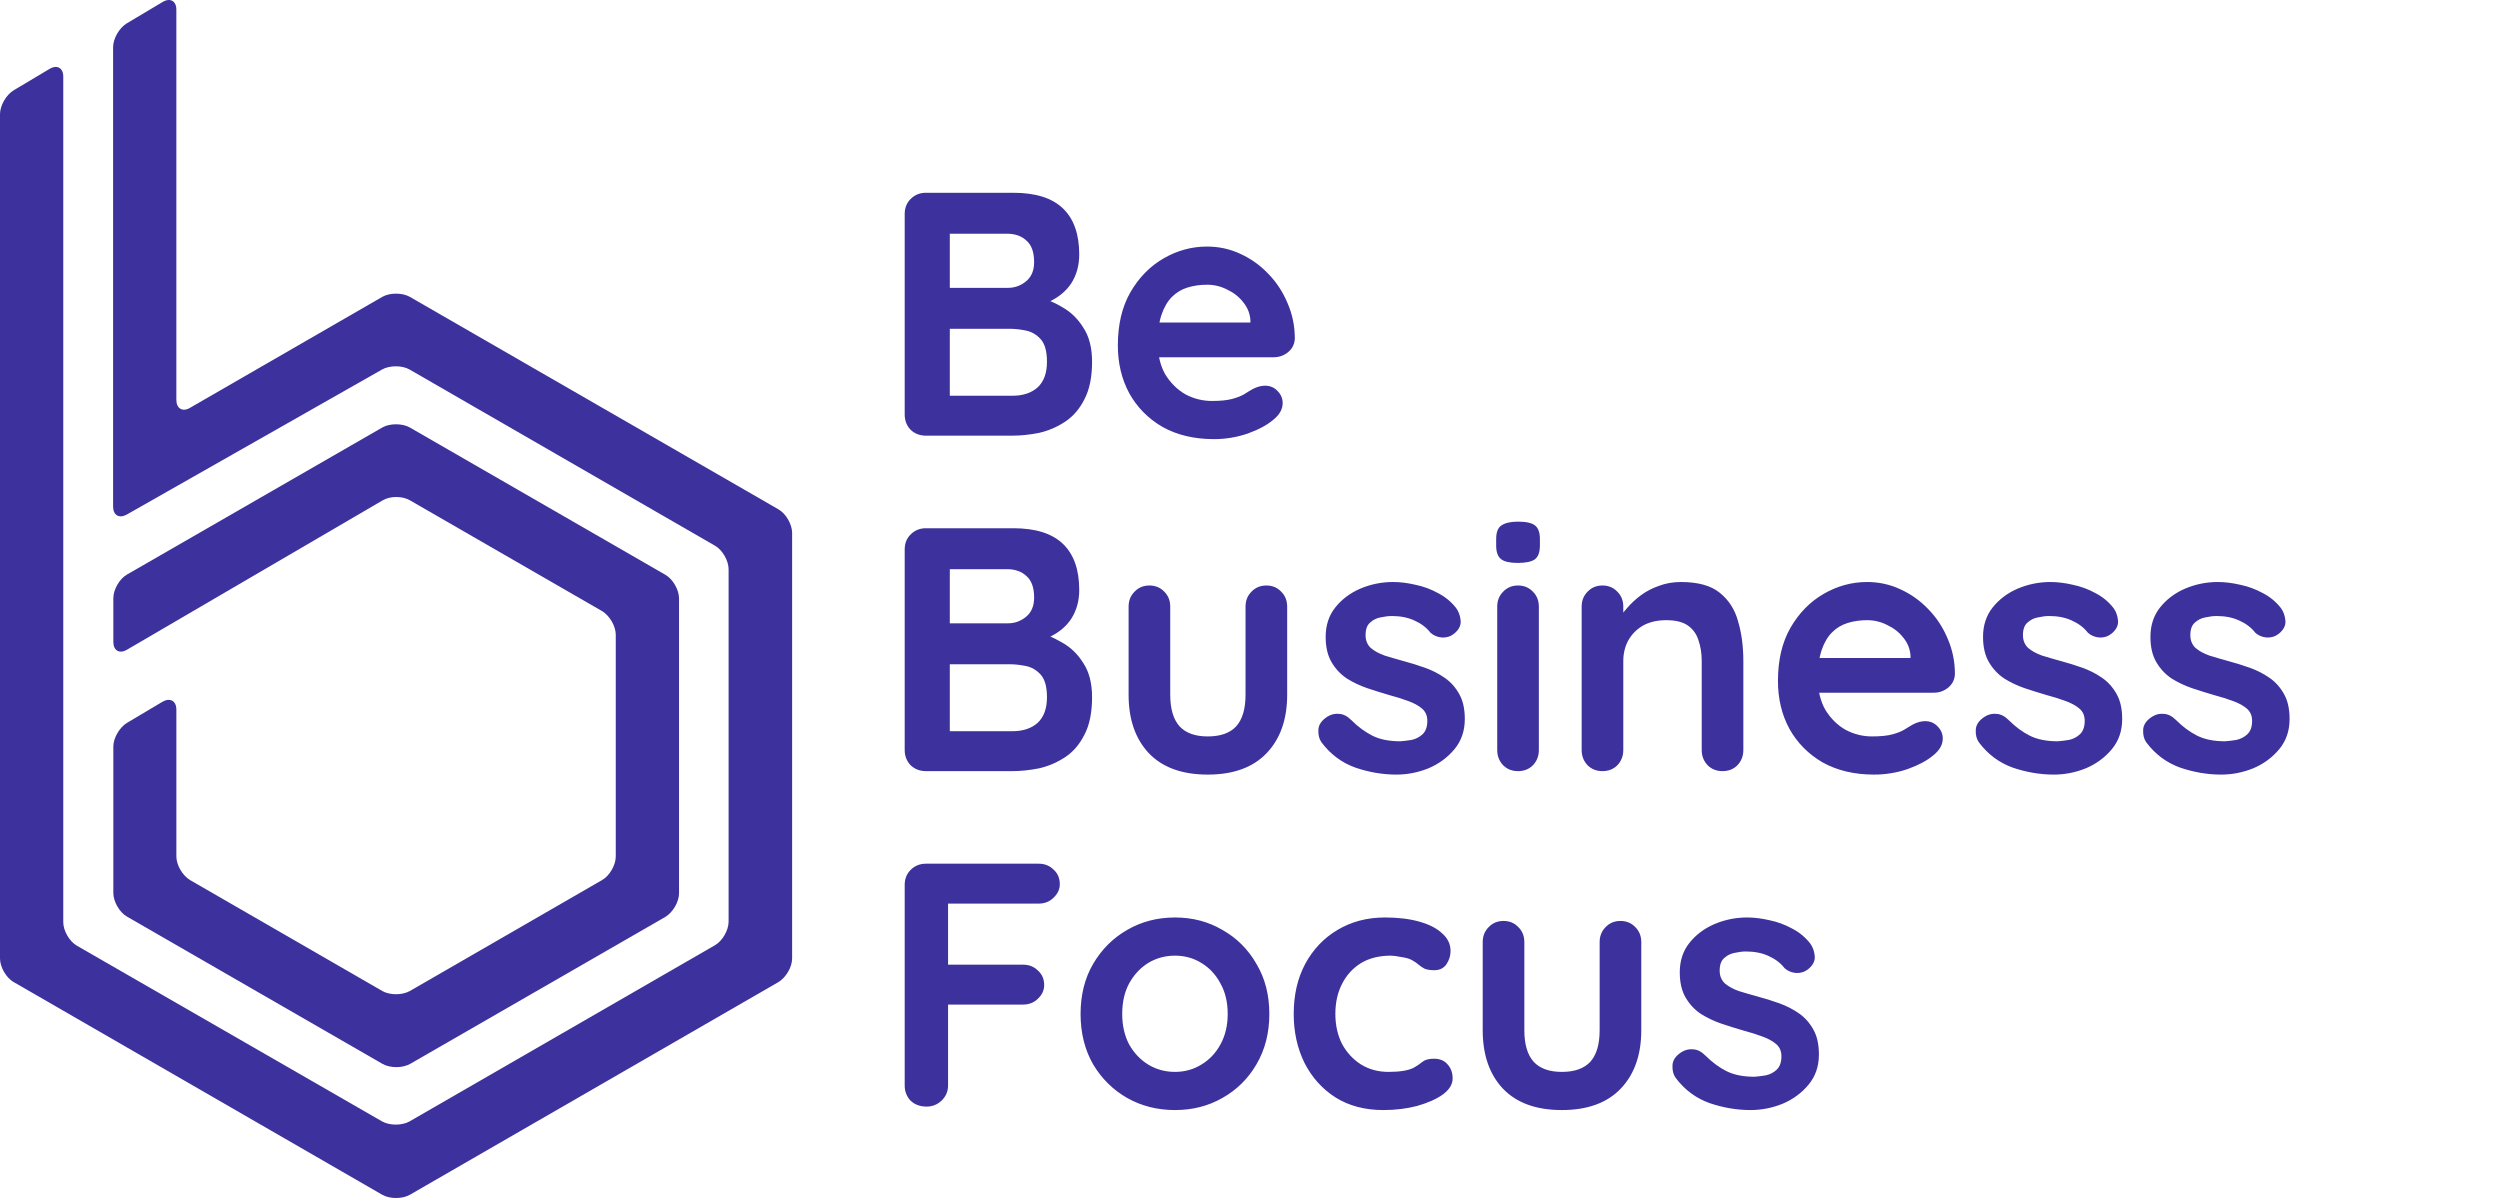
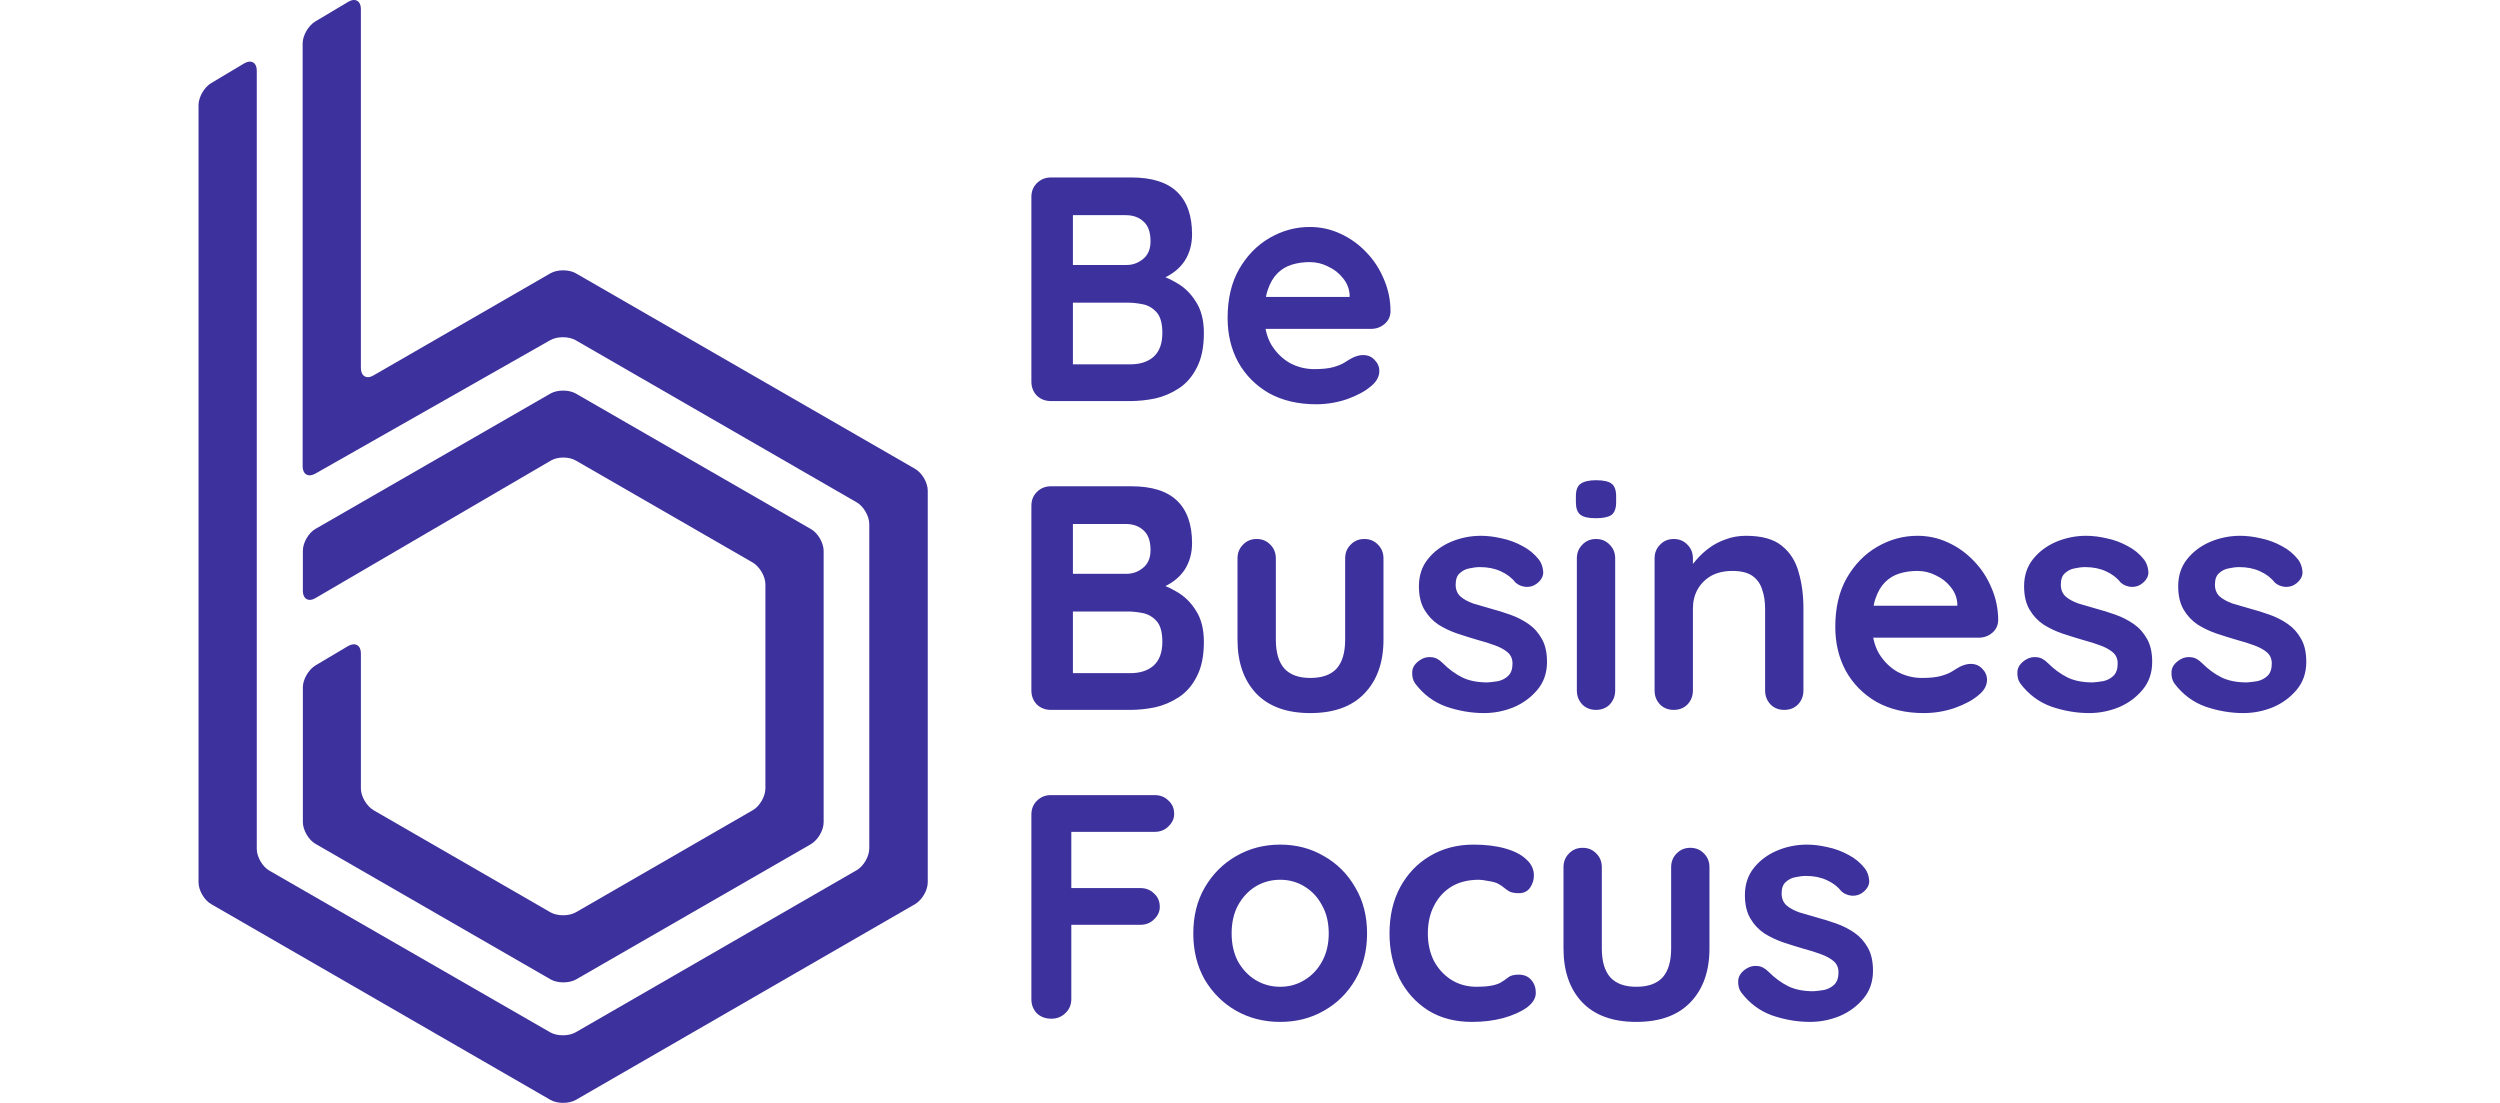
- <svg xmlns="http://www.w3.org/2000/svg" width="313" height="150" viewBox="0 0 313 150" fill="none">
-   <path d="M83.3 114.796C84.236 114.235 85.015 112.927 85.015 111.836V74.92C85.015 73.83 84.236 72.49 83.3 71.961L51.303 53.518C50.367 52.988 48.808 52.988 47.872 53.518L15.906 71.929C14.97 72.459 14.19 73.799 14.19 74.889V80.372C14.19 81.462 14.97 81.898 15.906 81.338L47.903 62.646C48.839 62.085 50.398 62.085 51.334 62.646L75.379 76.509C76.314 77.07 77.094 78.378 77.094 79.469V107.226C77.094 108.316 76.314 109.656 75.379 110.185L51.303 124.079C50.367 124.609 48.808 124.609 47.872 124.079L23.796 110.185C22.86 109.625 22.081 108.316 22.081 107.226V88.846C22.081 87.755 21.301 87.319 20.365 87.849L15.906 90.497C14.97 91.057 14.19 92.397 14.19 93.456V111.805C14.19 112.896 14.97 114.235 15.906 114.765L47.903 133.207C48.839 133.737 50.398 133.737 51.334 133.207L83.3 114.796Z" fill="#3D319D" />
-   <path d="M51.302 37.162C50.367 36.632 48.807 36.632 47.872 37.162L23.795 51.056C22.86 51.617 22.08 51.15 22.08 50.059V1.211C22.08 0.12 21.3 -0.316 20.365 0.245L15.874 2.924C14.938 3.485 14.159 4.824 14.159 5.915V63.424C14.159 64.514 14.938 64.95 15.874 64.421L47.84 46.259C48.776 45.729 50.335 45.729 51.271 46.259L89.506 68.315C90.441 68.844 91.221 70.184 91.221 71.274V115.387C91.221 116.477 90.441 117.817 89.506 118.347L51.271 140.403C50.335 140.932 48.776 140.932 47.84 140.403L9.637 118.409C8.701 117.879 7.921 116.54 7.921 115.449V9.591C7.921 8.5 7.142 8.064 6.206 8.625L1.715 11.304C0.78 11.865 0 13.204 0 14.295L0 119.998C0 121.088 0.78 122.428 1.715 122.957L47.872 149.593C48.807 150.123 50.367 150.123 51.302 149.593L97.458 122.957C98.394 122.396 99.174 121.088 99.174 119.998V66.726C99.174 65.636 98.394 64.296 97.458 63.767L51.302 37.162Z" fill="#3D319D" />
-   <path d="M126.866 24.135C129.646 24.135 131.717 24.786 133.078 26.09C134.439 27.393 135.12 29.319 135.12 31.868C135.12 33.229 134.787 34.431 134.121 35.473C133.455 36.487 132.47 37.284 131.167 37.863C129.863 38.413 128.256 38.688 126.344 38.688L126.518 36.733C127.416 36.733 128.444 36.864 129.603 37.124C130.761 37.356 131.876 37.79 132.948 38.428C134.048 39.036 134.946 39.905 135.641 41.034C136.365 42.135 136.727 43.554 136.727 45.292C136.727 47.203 136.409 48.767 135.772 49.983C135.163 51.2 134.352 52.141 133.339 52.807C132.325 53.473 131.239 53.937 130.081 54.197C128.922 54.429 127.807 54.545 126.735 54.545H115.918C115.165 54.545 114.528 54.299 114.007 53.806C113.514 53.285 113.268 52.648 113.268 51.895V26.785C113.268 26.032 113.514 25.409 114.007 24.917C114.528 24.395 115.165 24.135 115.918 24.135H126.866ZM126.084 29.261H118.351L118.916 28.566V36.429L118.394 36.038H126.214C127.054 36.038 127.807 35.763 128.473 35.213C129.139 34.663 129.472 33.866 129.472 32.823C129.472 31.578 129.154 30.68 128.517 30.13C127.908 29.551 127.097 29.261 126.084 29.261ZM126.431 41.164H118.525L118.916 40.817V49.983L118.481 49.549H126.735C128.068 49.549 129.125 49.201 129.907 48.506C130.689 47.782 131.08 46.711 131.08 45.292C131.08 43.988 130.819 43.047 130.298 42.468C129.776 41.889 129.154 41.526 128.43 41.382C127.706 41.237 127.04 41.164 126.431 41.164ZM151.989 54.979C149.527 54.979 147.384 54.472 145.559 53.459C143.763 52.416 142.373 51.012 141.389 49.245C140.433 47.478 139.955 45.48 139.955 43.25C139.955 40.643 140.476 38.428 141.519 36.603C142.591 34.749 143.981 33.33 145.689 32.346C147.398 31.361 149.208 30.869 151.12 30.869C152.597 30.869 153.987 31.173 155.29 31.781C156.623 32.389 157.796 33.229 158.809 34.3C159.823 35.343 160.619 36.559 161.199 37.95C161.807 39.34 162.111 40.817 162.111 42.381C162.082 43.076 161.807 43.641 161.286 44.075C160.764 44.51 160.156 44.727 159.461 44.727H142.866L141.562 40.383H157.506L156.55 41.251V40.078C156.492 39.239 156.188 38.486 155.638 37.819C155.117 37.153 154.45 36.632 153.64 36.255C152.858 35.85 152.018 35.647 151.12 35.647C150.251 35.647 149.44 35.763 148.687 35.995C147.934 36.226 147.282 36.617 146.732 37.168C146.182 37.718 145.747 38.456 145.429 39.383C145.11 40.31 144.951 41.483 144.951 42.902C144.951 44.466 145.27 45.798 145.907 46.899C146.573 47.971 147.413 48.796 148.426 49.375C149.469 49.925 150.57 50.201 151.728 50.201C152.8 50.201 153.654 50.114 154.291 49.94C154.928 49.766 155.435 49.563 155.812 49.332C156.217 49.071 156.579 48.854 156.898 48.68C157.419 48.419 157.911 48.289 158.375 48.289C159.012 48.289 159.533 48.506 159.939 48.941C160.373 49.375 160.59 49.882 160.59 50.461C160.59 51.243 160.185 51.953 159.374 52.59C158.621 53.227 157.564 53.792 156.203 54.284C154.841 54.748 153.437 54.979 151.989 54.979ZM126.866 66.135C129.646 66.135 131.717 66.786 133.078 68.09C134.439 69.393 135.12 71.319 135.12 73.868C135.12 75.229 134.787 76.431 134.121 77.473C133.455 78.487 132.47 79.284 131.167 79.863C129.863 80.413 128.256 80.688 126.344 80.688L126.518 78.733C127.416 78.733 128.444 78.864 129.603 79.124C130.761 79.356 131.876 79.79 132.948 80.428C134.048 81.036 134.946 81.905 135.641 83.034C136.365 84.135 136.727 85.554 136.727 87.292C136.727 89.203 136.409 90.767 135.772 91.983C135.163 93.2 134.352 94.141 133.339 94.807C132.325 95.473 131.239 95.937 130.081 96.197C128.922 96.429 127.807 96.545 126.735 96.545H115.918C115.165 96.545 114.528 96.299 114.007 95.806C113.514 95.285 113.268 94.648 113.268 93.895V68.785C113.268 68.032 113.514 67.409 114.007 66.917C114.528 66.395 115.165 66.135 115.918 66.135H126.866ZM126.084 71.261H118.351L118.916 70.566V78.429L118.394 78.038H126.214C127.054 78.038 127.807 77.763 128.473 77.213C129.139 76.662 129.472 75.866 129.472 74.823C129.472 73.578 129.154 72.68 128.517 72.13C127.908 71.551 127.097 71.261 126.084 71.261ZM126.431 83.165H118.525L118.916 82.817V91.983L118.481 91.549H126.735C128.068 91.549 129.125 91.201 129.907 90.506C130.689 89.782 131.08 88.711 131.08 87.292C131.08 85.988 130.819 85.047 130.298 84.468C129.776 83.888 129.154 83.526 128.43 83.382C127.706 83.237 127.04 83.165 126.431 83.165ZM158.548 73.303C159.301 73.303 159.923 73.564 160.416 74.085C160.908 74.577 161.154 75.2 161.154 75.953V86.987C161.154 90.057 160.3 92.49 158.591 94.286C156.882 96.082 154.421 96.979 151.206 96.979C147.991 96.979 145.529 96.082 143.82 94.286C142.141 92.49 141.301 90.057 141.301 86.987V75.953C141.301 75.2 141.547 74.577 142.039 74.085C142.532 73.564 143.154 73.303 143.907 73.303C144.66 73.303 145.283 73.564 145.775 74.085C146.268 74.577 146.514 75.2 146.514 75.953V86.987C146.514 88.754 146.905 90.072 147.687 90.941C148.469 91.781 149.642 92.201 151.206 92.201C152.799 92.201 153.986 91.781 154.768 90.941C155.55 90.072 155.941 88.754 155.941 86.987V75.953C155.941 75.2 156.187 74.577 156.68 74.085C157.172 73.564 157.795 73.303 158.548 73.303ZM165.451 92.939C165.162 92.534 165.031 92.012 165.06 91.375C165.089 90.738 165.466 90.188 166.19 89.724C166.653 89.435 167.146 89.319 167.667 89.377C168.188 89.406 168.695 89.666 169.187 90.159C170.027 90.999 170.911 91.65 171.837 92.114C172.764 92.577 173.923 92.809 175.313 92.809C175.747 92.78 176.225 92.722 176.746 92.635C177.268 92.519 177.717 92.287 178.093 91.94C178.499 91.564 178.701 90.999 178.701 90.246C178.701 89.609 178.484 89.102 178.05 88.725C177.615 88.349 177.036 88.03 176.312 87.769C175.617 87.509 174.835 87.263 173.966 87.031C173.068 86.77 172.142 86.481 171.186 86.162C170.259 85.844 169.405 85.438 168.623 84.946C167.841 84.424 167.204 83.744 166.711 82.904C166.219 82.064 165.973 81.007 165.973 79.733C165.973 78.284 166.378 77.053 167.189 76.04C168 75.026 169.043 74.244 170.317 73.694C171.62 73.144 172.981 72.868 174.401 72.868C175.298 72.868 176.24 72.984 177.224 73.216C178.209 73.419 179.15 73.766 180.048 74.259C180.946 74.722 181.699 75.345 182.307 76.127C182.626 76.561 182.814 77.082 182.872 77.691C182.93 78.299 182.655 78.849 182.047 79.341C181.612 79.689 181.105 79.848 180.526 79.819C179.947 79.761 179.469 79.559 179.092 79.211C178.6 78.574 177.934 78.067 177.094 77.691C176.283 77.314 175.342 77.126 174.27 77.126C173.836 77.126 173.358 77.184 172.837 77.3C172.344 77.386 171.91 77.604 171.533 77.951C171.157 78.27 170.969 78.791 170.969 79.515C170.969 80.181 171.186 80.717 171.62 81.123C172.055 81.499 172.634 81.818 173.358 82.078C174.111 82.31 174.907 82.542 175.747 82.773C176.616 83.005 177.5 83.28 178.397 83.599C179.295 83.918 180.121 84.337 180.874 84.859C181.627 85.38 182.235 86.061 182.698 86.901C183.162 87.712 183.393 88.754 183.393 90.028C183.393 91.505 182.959 92.765 182.09 93.808C181.221 94.851 180.135 95.647 178.832 96.197C177.528 96.719 176.196 96.979 174.835 96.979C173.126 96.979 171.417 96.69 169.709 96.111C168 95.502 166.581 94.445 165.451 92.939ZM192.665 93.895C192.665 94.648 192.419 95.285 191.926 95.806C191.434 96.299 190.811 96.545 190.058 96.545C189.305 96.545 188.683 96.299 188.19 95.806C187.698 95.285 187.452 94.648 187.452 93.895V75.953C187.452 75.2 187.698 74.577 188.19 74.085C188.683 73.564 189.305 73.303 190.058 73.303C190.811 73.303 191.434 73.564 191.926 74.085C192.419 74.577 192.665 75.2 192.665 75.953V93.895ZM190.015 70.479C189.03 70.479 188.335 70.32 187.93 70.001C187.524 69.683 187.321 69.118 187.321 68.307V67.481C187.321 66.642 187.539 66.077 187.973 65.787C188.437 65.469 189.132 65.309 190.058 65.309C191.072 65.309 191.782 65.469 192.187 65.787C192.593 66.106 192.795 66.671 192.795 67.481V68.307C192.795 69.147 192.578 69.726 192.144 70.045C191.709 70.334 191 70.479 190.015 70.479ZM210.447 72.868C212.591 72.868 214.213 73.317 215.313 74.215C216.443 75.113 217.21 76.315 217.616 77.821C218.05 79.298 218.267 80.949 218.267 82.773V93.895C218.267 94.648 218.021 95.285 217.529 95.806C217.036 96.299 216.414 96.545 215.661 96.545C214.908 96.545 214.285 96.299 213.793 95.806C213.3 95.285 213.054 94.648 213.054 93.895V82.773C213.054 81.818 212.924 80.963 212.663 80.21C212.431 79.428 211.997 78.806 211.36 78.342C210.723 77.879 209.81 77.647 208.623 77.647C207.464 77.647 206.48 77.879 205.669 78.342C204.887 78.806 204.279 79.428 203.844 80.21C203.439 80.963 203.236 81.818 203.236 82.773V93.895C203.236 94.648 202.99 95.285 202.497 95.806C202.005 96.299 201.382 96.545 200.629 96.545C199.876 96.545 199.254 96.299 198.761 95.806C198.269 95.285 198.023 94.648 198.023 93.895V75.953C198.023 75.2 198.269 74.577 198.761 74.085C199.254 73.564 199.876 73.303 200.629 73.303C201.382 73.303 202.005 73.564 202.497 74.085C202.99 74.577 203.236 75.2 203.236 75.953V77.821L202.584 77.691C202.845 77.198 203.221 76.677 203.714 76.127C204.206 75.547 204.785 75.012 205.451 74.519C206.118 74.027 206.871 73.636 207.711 73.346C208.55 73.028 209.463 72.868 210.447 72.868ZM234.632 96.979C232.171 96.979 230.027 96.472 228.203 95.459C226.407 94.416 225.017 93.012 224.032 91.245C223.076 89.478 222.599 87.48 222.599 85.25C222.599 82.643 223.12 80.428 224.163 78.603C225.234 76.749 226.624 75.33 228.333 74.346C230.042 73.361 231.852 72.868 233.763 72.868C235.241 72.868 236.631 73.173 237.934 73.781C239.266 74.389 240.439 75.229 241.453 76.3C242.467 77.343 243.263 78.559 243.842 79.95C244.45 81.34 244.755 82.817 244.755 84.381C244.726 85.076 244.45 85.641 243.929 86.075C243.408 86.51 242.8 86.727 242.105 86.727H225.509L224.206 82.382H240.15L239.194 83.251V82.078C239.136 81.239 238.832 80.486 238.282 79.819C237.76 79.153 237.094 78.632 236.283 78.255C235.501 77.85 234.661 77.647 233.763 77.647C232.895 77.647 232.084 77.763 231.331 77.995C230.578 78.226 229.926 78.617 229.376 79.168C228.825 79.718 228.391 80.457 228.072 81.383C227.754 82.31 227.595 83.483 227.595 84.902C227.595 86.466 227.913 87.798 228.55 88.899C229.216 89.971 230.056 90.796 231.07 91.375C232.113 91.925 233.213 92.201 234.372 92.201C235.443 92.201 236.298 92.114 236.935 91.94C237.572 91.766 238.079 91.564 238.455 91.332C238.861 91.071 239.223 90.854 239.541 90.68C240.063 90.419 240.555 90.289 241.018 90.289C241.656 90.289 242.177 90.506 242.582 90.941C243.017 91.375 243.234 91.882 243.234 92.461C243.234 93.243 242.829 93.953 242.018 94.59C241.265 95.227 240.208 95.792 238.846 96.284C237.485 96.748 236.08 96.979 234.632 96.979ZM247.756 92.939C247.466 92.534 247.336 92.012 247.365 91.375C247.393 90.738 247.77 90.188 248.494 89.724C248.957 89.435 249.45 89.319 249.971 89.377C250.492 89.406 250.999 89.666 251.492 90.159C252.332 90.999 253.215 91.65 254.142 92.114C255.068 92.577 256.227 92.809 257.617 92.809C258.052 92.78 258.529 92.722 259.051 92.635C259.572 92.519 260.021 92.287 260.397 91.94C260.803 91.564 261.006 90.999 261.006 90.246C261.006 89.609 260.788 89.102 260.354 88.725C259.92 88.349 259.34 88.03 258.616 87.769C257.921 87.509 257.139 87.263 256.27 87.031C255.373 86.77 254.446 86.481 253.49 86.162C252.563 85.844 251.709 85.438 250.927 84.946C250.145 84.424 249.508 83.744 249.015 82.904C248.523 82.064 248.277 81.007 248.277 79.733C248.277 78.284 248.682 77.053 249.493 76.04C250.304 75.026 251.347 74.244 252.621 73.694C253.924 73.144 255.286 72.868 256.705 72.868C257.603 72.868 258.544 72.984 259.529 73.216C260.513 73.419 261.455 73.766 262.352 74.259C263.25 74.722 264.003 75.345 264.611 76.127C264.93 76.561 265.118 77.082 265.176 77.691C265.234 78.299 264.959 78.849 264.351 79.341C263.916 79.689 263.409 79.848 262.83 79.819C262.251 79.761 261.773 79.559 261.397 79.211C260.904 78.574 260.238 78.067 259.398 77.691C258.587 77.314 257.646 77.126 256.574 77.126C256.14 77.126 255.662 77.184 255.141 77.3C254.648 77.386 254.214 77.604 253.838 77.951C253.461 78.27 253.273 78.791 253.273 79.515C253.273 80.181 253.49 80.717 253.924 81.123C254.359 81.499 254.938 81.818 255.662 82.078C256.415 82.31 257.212 82.542 258.052 82.773C258.92 83.005 259.804 83.28 260.702 83.599C261.599 83.918 262.425 84.337 263.178 84.859C263.931 85.38 264.539 86.061 265.002 86.901C265.466 87.712 265.697 88.754 265.697 90.028C265.697 91.505 265.263 92.765 264.394 93.808C263.525 94.851 262.439 95.647 261.136 96.197C259.833 96.719 258.5 96.979 257.139 96.979C255.43 96.979 253.722 96.69 252.013 96.111C250.304 95.502 248.885 94.445 247.756 92.939ZM268.713 92.939C268.424 92.534 268.293 92.012 268.322 91.375C268.351 90.738 268.728 90.188 269.452 89.724C269.915 89.435 270.408 89.319 270.929 89.377C271.45 89.406 271.957 89.666 272.449 90.159C273.289 90.999 274.173 91.65 275.1 92.114C276.026 92.577 277.185 92.809 278.575 92.809C279.009 92.78 279.487 92.722 280.009 92.635C280.53 92.519 280.979 92.287 281.355 91.94C281.761 91.564 281.964 90.999 281.964 90.246C281.964 89.609 281.746 89.102 281.312 88.725C280.877 88.349 280.298 88.03 279.574 87.769C278.879 87.509 278.097 87.263 277.228 87.031C276.33 86.77 275.404 86.481 274.448 86.162C273.521 85.844 272.667 85.438 271.885 84.946C271.103 84.424 270.466 83.744 269.973 82.904C269.481 82.064 269.235 81.007 269.235 79.733C269.235 78.284 269.64 77.053 270.451 76.04C271.262 75.026 272.305 74.244 273.579 73.694C274.882 73.144 276.244 72.868 277.663 72.868C278.56 72.868 279.502 72.984 280.486 73.216C281.471 73.419 282.412 73.766 283.31 74.259C284.208 74.722 284.961 75.345 285.569 76.127C285.888 76.561 286.076 77.082 286.134 77.691C286.192 78.299 285.917 78.849 285.309 79.341C284.874 79.689 284.367 79.848 283.788 79.819C283.209 79.761 282.731 79.559 282.355 79.211C281.862 78.574 281.196 78.067 280.356 77.691C279.545 77.314 278.604 77.126 277.532 77.126C277.098 77.126 276.62 77.184 276.099 77.3C275.606 77.386 275.172 77.604 274.795 77.951C274.419 78.27 274.231 78.791 274.231 79.515C274.231 80.181 274.448 80.717 274.882 81.123C275.317 81.499 275.896 81.818 276.62 82.078C277.373 82.31 278.169 82.542 279.009 82.773C279.878 83.005 280.762 83.28 281.659 83.599C282.557 83.918 283.383 84.337 284.136 84.859C284.889 85.38 285.497 86.061 285.96 86.901C286.424 87.712 286.655 88.754 286.655 90.028C286.655 91.505 286.221 92.765 285.352 93.808C284.483 94.851 283.397 95.647 282.094 96.197C280.791 96.719 279.458 96.979 278.097 96.979C276.388 96.979 274.68 96.69 272.971 96.111C271.262 95.502 269.843 94.445 268.713 92.939ZM116.005 138.545C115.194 138.545 114.528 138.299 114.007 137.806C113.514 137.285 113.268 136.648 113.268 135.895V110.785C113.268 110.032 113.514 109.409 114.007 108.917C114.528 108.395 115.165 108.135 115.918 108.135H130.037C130.79 108.135 131.413 108.381 131.905 108.873C132.426 109.337 132.687 109.945 132.687 110.698C132.687 111.335 132.426 111.9 131.905 112.392C131.413 112.885 130.79 113.131 130.037 113.131H118.307L118.698 112.609V121.341L118.394 120.777H128.082C128.835 120.777 129.458 121.023 129.95 121.515C130.472 121.979 130.732 122.587 130.732 123.34C130.732 123.977 130.472 124.542 129.95 125.034C129.458 125.526 128.835 125.773 128.082 125.773H118.307L118.698 125.382V135.895C118.698 136.648 118.423 137.285 117.873 137.806C117.352 138.299 116.729 138.545 116.005 138.545ZM158.921 126.946C158.921 129.321 158.385 131.42 157.314 133.245C156.271 135.041 154.852 136.445 153.056 137.459C151.29 138.473 149.306 138.979 147.105 138.979C144.904 138.979 142.905 138.473 141.11 137.459C139.343 136.445 137.924 135.041 136.852 133.245C135.81 131.42 135.288 129.321 135.288 126.946C135.288 124.571 135.81 122.485 136.852 120.69C137.924 118.865 139.343 117.446 141.11 116.432C142.905 115.39 144.904 114.868 147.105 114.868C149.306 114.868 151.29 115.39 153.056 116.432C154.852 117.446 156.271 118.865 157.314 120.69C158.385 122.485 158.921 124.571 158.921 126.946ZM153.708 126.946C153.708 125.469 153.404 124.194 152.796 123.123C152.217 122.022 151.42 121.168 150.406 120.559C149.422 119.951 148.321 119.647 147.105 119.647C145.888 119.647 144.773 119.951 143.76 120.559C142.775 121.168 141.978 122.022 141.37 123.123C140.791 124.194 140.501 125.469 140.501 126.946C140.501 128.394 140.791 129.668 141.37 130.769C141.978 131.84 142.775 132.68 143.76 133.288C144.773 133.897 145.888 134.201 147.105 134.201C148.321 134.201 149.422 133.897 150.406 133.288C151.42 132.68 152.217 131.84 152.796 130.769C153.404 129.668 153.708 128.394 153.708 126.946ZM173.399 114.868C175.05 114.868 176.483 115.042 177.7 115.39C178.945 115.737 179.901 116.23 180.567 116.867C181.262 117.475 181.61 118.214 181.61 119.082C181.61 119.662 181.436 120.212 181.088 120.733C180.741 121.226 180.234 121.472 179.568 121.472C179.105 121.472 178.714 121.414 178.395 121.298C178.105 121.153 177.845 120.979 177.613 120.777C177.381 120.574 177.106 120.386 176.788 120.212C176.498 120.038 176.049 119.908 175.441 119.821C174.862 119.705 174.427 119.647 174.138 119.647C172.66 119.647 171.401 119.966 170.358 120.603C169.344 121.24 168.562 122.109 168.012 123.21C167.462 124.281 167.187 125.526 167.187 126.946C167.187 128.336 167.462 129.581 168.012 130.682C168.591 131.753 169.373 132.608 170.358 133.245C171.372 133.882 172.53 134.201 173.833 134.201C174.557 134.201 175.18 134.157 175.701 134.07C176.223 133.983 176.657 133.853 177.005 133.679C177.41 133.448 177.772 133.201 178.091 132.941C178.409 132.68 178.887 132.55 179.524 132.55C180.277 132.55 180.857 132.796 181.262 133.288C181.668 133.752 181.87 134.331 181.87 135.026C181.87 135.75 181.465 136.416 180.654 137.024C179.843 137.604 178.771 138.082 177.439 138.458C176.136 138.806 174.717 138.979 173.182 138.979C170.894 138.979 168.91 138.458 167.23 137.415C165.55 136.344 164.247 134.896 163.32 133.071C162.422 131.246 161.973 129.205 161.973 126.946C161.973 124.571 162.451 122.485 163.407 120.69C164.392 118.865 165.739 117.446 167.447 116.432C169.185 115.39 171.169 114.868 173.399 114.868ZM202.882 115.303C203.635 115.303 204.257 115.564 204.75 116.085C205.242 116.577 205.488 117.2 205.488 117.953V128.987C205.488 132.057 204.634 134.49 202.925 136.286C201.216 138.082 198.754 138.979 195.54 138.979C192.325 138.979 189.863 138.082 188.154 136.286C186.475 134.49 185.635 132.057 185.635 128.987V117.953C185.635 117.2 185.881 116.577 186.373 116.085C186.866 115.564 187.488 115.303 188.241 115.303C188.994 115.303 189.617 115.564 190.109 116.085C190.602 116.577 190.848 117.2 190.848 117.953V128.987C190.848 130.754 191.239 132.072 192.021 132.941C192.803 133.781 193.976 134.201 195.54 134.201C197.133 134.201 198.32 133.781 199.102 132.941C199.884 132.072 200.275 130.754 200.275 128.987V117.953C200.275 117.2 200.521 116.577 201.014 116.085C201.506 115.564 202.129 115.303 202.882 115.303ZM209.785 134.939C209.496 134.534 209.365 134.012 209.394 133.375C209.423 132.738 209.8 132.188 210.524 131.724C210.987 131.435 211.48 131.319 212.001 131.377C212.522 131.406 213.029 131.666 213.521 132.159C214.361 132.999 215.245 133.65 216.171 134.114C217.098 134.577 218.257 134.809 219.647 134.809C220.081 134.78 220.559 134.722 221.08 134.635C221.602 134.519 222.051 134.288 222.427 133.94C222.833 133.563 223.035 132.999 223.035 132.246C223.035 131.609 222.818 131.102 222.384 130.725C221.949 130.349 221.37 130.03 220.646 129.769C219.951 129.509 219.169 129.263 218.3 129.031C217.402 128.77 216.475 128.481 215.52 128.162C214.593 127.843 213.739 127.438 212.957 126.946C212.175 126.424 211.537 125.744 211.045 124.904C210.553 124.064 210.307 123.007 210.307 121.732C210.307 120.284 210.712 119.053 211.523 118.04C212.334 117.026 213.377 116.244 214.651 115.694C215.954 115.144 217.315 114.868 218.735 114.868C219.632 114.868 220.574 114.984 221.558 115.216C222.543 115.419 223.484 115.766 224.382 116.259C225.28 116.722 226.033 117.345 226.641 118.127C226.96 118.561 227.148 119.082 227.206 119.691C227.264 120.299 226.989 120.849 226.381 121.341C225.946 121.689 225.439 121.848 224.86 121.819C224.281 121.761 223.803 121.559 223.426 121.211C222.934 120.574 222.268 120.067 221.428 119.691C220.617 119.314 219.676 119.126 218.604 119.126C218.17 119.126 217.692 119.184 217.171 119.3C216.678 119.387 216.244 119.604 215.867 119.951C215.491 120.27 215.303 120.791 215.303 121.515C215.303 122.181 215.52 122.717 215.954 123.123C216.389 123.499 216.968 123.818 217.692 124.078C218.445 124.31 219.241 124.542 220.081 124.773C220.95 125.005 221.833 125.28 222.731 125.599C223.629 125.917 224.455 126.337 225.208 126.859C225.961 127.38 226.569 128.061 227.032 128.901C227.496 129.712 227.727 130.754 227.727 132.028C227.727 133.506 227.293 134.765 226.424 135.808C225.555 136.851 224.469 137.647 223.166 138.197C221.862 138.719 220.53 138.979 219.169 138.979C217.46 138.979 215.751 138.69 214.043 138.11C212.334 137.502 210.915 136.445 209.785 134.939Z" fill="#3D319D" />
+ <svg xmlns="http://www.w3.org/2000/svg" width="340" height="150" viewBox="0 0 340 150" fill="none">
+   <path d="M110.3 114.796C111.236 114.235 112.015 112.927 112.015 111.837V74.92C112.015 73.83 111.236 72.49 110.3 71.961L78.303 53.518C77.367 52.989 75.808 52.989 74.872 53.518L42.906 71.93C41.97 72.459 41.19 73.799 41.19 74.889V80.372C41.19 81.463 41.97 81.899 42.906 81.338L74.903 62.646C75.839 62.085 77.398 62.085 78.334 62.646L102.379 76.509C103.314 77.07 104.094 78.378 104.094 79.469V107.226C104.094 108.316 103.314 109.656 102.379 110.186L78.303 124.08C77.367 124.609 75.808 124.609 74.872 124.08L50.796 110.186C49.86 109.625 49.081 108.316 49.081 107.226V88.846C49.081 87.755 48.301 87.319 47.365 87.849L42.906 90.497C41.97 91.058 41.19 92.397 41.19 93.456V111.805C41.19 112.896 41.97 114.235 42.906 114.765L74.903 133.208C75.839 133.737 77.398 133.737 78.334 133.208L110.3 114.796Z" fill="#3D319D" />
+   <path d="M78.302 37.162C77.367 36.632 75.807 36.632 74.872 37.162L50.795 51.056C49.86 51.617 49.08 51.15 49.08 50.059V1.211C49.08 0.12 48.3 -0.316 47.365 0.245L42.874 2.924C41.938 3.485 41.159 4.824 41.159 5.915V63.424C41.159 64.514 41.938 64.95 42.874 64.421L74.84 46.259C75.776 45.729 77.335 45.729 78.271 46.259L116.506 68.315C117.441 68.844 118.221 70.184 118.221 71.274V115.387C118.221 116.477 117.441 117.817 116.506 118.347L78.271 140.403C77.335 140.932 75.776 140.932 74.84 140.403L36.637 118.409C35.701 117.879 34.921 116.54 34.921 115.449V9.591C34.921 8.5 34.142 8.064 33.206 8.625L28.715 11.304C27.78 11.865 27 13.204 27 14.295L27 119.998C27 121.088 27.78 122.428 28.715 122.957L74.872 149.593C75.807 150.123 77.367 150.123 78.302 149.593L124.458 122.957C125.394 122.396 126.174 121.088 126.174 119.998V66.726C126.174 65.636 125.394 64.296 124.458 63.767L78.302 37.162Z" fill="#3D319D" />
+   <path d="M153.866 24.135C156.646 24.135 158.717 24.786 160.078 26.09C161.439 27.393 162.12 29.319 162.12 31.868C162.12 33.229 161.787 34.431 161.121 35.473C160.455 36.487 159.47 37.284 158.167 37.863C156.863 38.413 155.256 38.688 153.344 38.688L153.518 36.733C154.416 36.733 155.444 36.864 156.603 37.124C157.761 37.356 158.876 37.79 159.948 38.428C161.048 39.036 161.946 39.905 162.641 41.034C163.365 42.135 163.727 43.554 163.727 45.292C163.727 47.203 163.409 48.767 162.771 49.983C162.163 51.2 161.352 52.141 160.339 52.807C159.325 53.473 158.239 53.937 157.08 54.197C155.922 54.429 154.807 54.545 153.735 54.545H142.918C142.165 54.545 141.528 54.299 141.007 53.806C140.514 53.285 140.268 52.648 140.268 51.895V26.785C140.268 26.032 140.514 25.409 141.007 24.917C141.528 24.395 142.165 24.135 142.918 24.135H153.866ZM153.084 29.261H145.351L145.916 28.566V36.429L145.394 36.038H153.214C154.054 36.038 154.807 35.763 155.473 35.213C156.139 34.663 156.472 33.866 156.472 32.823C156.472 31.578 156.154 30.68 155.517 30.13C154.908 29.551 154.097 29.261 153.084 29.261ZM153.431 41.164H145.525L145.916 40.817V49.983L145.481 49.549H153.735C155.068 49.549 156.125 49.201 156.907 48.506C157.689 47.782 158.08 46.711 158.08 45.292C158.08 43.988 157.819 43.047 157.298 42.468C156.776 41.889 156.154 41.526 155.43 41.382C154.706 41.237 154.039 41.164 153.431 41.164ZM178.989 54.979C176.527 54.979 174.384 54.472 172.559 53.459C170.763 52.416 169.373 51.012 168.389 49.245C167.433 47.478 166.955 45.48 166.955 43.25C166.955 40.643 167.476 38.428 168.519 36.603C169.59 34.749 170.981 33.33 172.689 32.346C174.398 31.361 176.208 30.869 178.12 30.869C179.597 30.869 180.987 31.173 182.29 31.781C183.623 32.389 184.796 33.229 185.809 34.3C186.823 35.343 187.619 36.559 188.199 37.95C188.807 39.34 189.111 40.817 189.111 42.381C189.082 43.076 188.807 43.641 188.285 44.075C187.764 44.51 187.156 44.727 186.461 44.727H169.866L168.562 40.383H184.506L183.55 41.251V40.078C183.492 39.239 183.188 38.486 182.638 37.819C182.117 37.153 181.45 36.632 180.639 36.255C179.858 35.85 179.018 35.647 178.12 35.647C177.251 35.647 176.44 35.763 175.687 35.995C174.934 36.226 174.282 36.617 173.732 37.168C173.182 37.718 172.747 38.456 172.429 39.383C172.11 40.31 171.951 41.483 171.951 42.902C171.951 44.466 172.269 45.798 172.907 46.899C173.573 47.971 174.413 48.796 175.426 49.375C176.469 49.925 177.57 50.201 178.728 50.201C179.8 50.201 180.654 50.114 181.291 49.94C181.928 49.766 182.435 49.563 182.812 49.332C183.217 49.071 183.579 48.854 183.898 48.68C184.419 48.419 184.911 48.289 185.375 48.289C186.012 48.289 186.533 48.506 186.939 48.941C187.373 49.375 187.59 49.882 187.59 50.461C187.59 51.243 187.185 51.953 186.374 52.59C185.621 53.227 184.564 53.792 183.203 54.284C181.841 54.748 180.437 54.979 178.989 54.979ZM153.866 66.135C156.646 66.135 158.717 66.786 160.078 68.09C161.439 69.393 162.12 71.319 162.12 73.868C162.12 75.229 161.787 76.431 161.121 77.473C160.455 78.487 159.47 79.284 158.167 79.863C156.863 80.413 155.256 80.688 153.344 80.688L153.518 78.733C154.416 78.733 155.444 78.864 156.603 79.124C157.761 79.356 158.876 79.79 159.948 80.428C161.048 81.036 161.946 81.905 162.641 83.034C163.365 84.135 163.727 85.554 163.727 87.292C163.727 89.203 163.409 90.767 162.771 91.983C162.163 93.2 161.352 94.141 160.339 94.807C159.325 95.473 158.239 95.937 157.08 96.197C155.922 96.429 154.807 96.545 153.735 96.545H142.918C142.165 96.545 141.528 96.299 141.007 95.806C140.514 95.285 140.268 94.648 140.268 93.895V68.785C140.268 68.032 140.514 67.409 141.007 66.917C141.528 66.395 142.165 66.135 142.918 66.135H153.866ZM153.084 71.261H145.351L145.916 70.566V78.429L145.394 78.038H153.214C154.054 78.038 154.807 77.763 155.473 77.213C156.139 76.662 156.472 75.866 156.472 74.823C156.472 73.578 156.154 72.68 155.517 72.13C154.908 71.551 154.097 71.261 153.084 71.261ZM153.431 83.165H145.525L145.916 82.817V91.983L145.481 91.549H153.735C155.068 91.549 156.125 91.201 156.907 90.506C157.689 89.782 158.08 88.711 158.08 87.292C158.08 85.988 157.819 85.047 157.298 84.468C156.776 83.888 156.154 83.526 155.43 83.382C154.706 83.237 154.039 83.165 153.431 83.165ZM185.548 73.303C186.301 73.303 186.923 73.564 187.416 74.085C187.908 74.577 188.154 75.2 188.154 75.953V86.987C188.154 90.057 187.3 92.49 185.591 94.286C183.882 96.082 181.42 96.979 178.206 96.979C174.991 96.979 172.529 96.082 170.82 94.286C169.141 92.49 168.301 90.057 168.301 86.987V75.953C168.301 75.2 168.547 74.577 169.039 74.085C169.532 73.564 170.154 73.303 170.907 73.303C171.66 73.303 172.283 73.564 172.775 74.085C173.268 74.577 173.514 75.2 173.514 75.953V86.987C173.514 88.754 173.905 90.072 174.687 90.941C175.469 91.781 176.642 92.201 178.206 92.201C179.799 92.201 180.986 91.781 181.768 90.941C182.55 90.072 182.941 88.754 182.941 86.987V75.953C182.941 75.2 183.187 74.577 183.679 74.085C184.172 73.564 184.795 73.303 185.548 73.303ZM192.451 92.939C192.162 92.534 192.031 92.012 192.06 91.375C192.089 90.738 192.466 90.188 193.19 89.724C193.653 89.435 194.146 89.319 194.667 89.377C195.188 89.406 195.695 89.666 196.187 90.159C197.027 90.999 197.911 91.65 198.837 92.114C199.764 92.577 200.923 92.809 202.313 92.809C202.747 92.78 203.225 92.722 203.746 92.635C204.268 92.519 204.717 92.287 205.093 91.94C205.499 91.564 205.701 90.999 205.701 90.246C205.701 89.609 205.484 89.102 205.05 88.725C204.615 88.349 204.036 88.03 203.312 87.769C202.617 87.509 201.835 87.263 200.966 87.031C200.068 86.77 199.141 86.481 198.186 86.162C197.259 85.844 196.405 85.438 195.623 84.946C194.841 84.424 194.203 83.744 193.711 82.904C193.219 82.064 192.973 81.007 192.973 79.733C192.973 78.284 193.378 77.053 194.189 76.04C195 75.026 196.043 74.244 197.317 73.694C198.62 73.144 199.981 72.868 201.401 72.868C202.298 72.868 203.24 72.984 204.224 73.216C205.209 73.419 206.15 73.766 207.048 74.259C207.946 74.722 208.699 75.345 209.307 76.127C209.626 76.561 209.814 77.082 209.872 77.691C209.93 78.299 209.655 78.849 209.046 79.341C208.612 79.689 208.105 79.848 207.526 79.819C206.947 79.761 206.469 79.559 206.092 79.211C205.6 78.574 204.934 78.067 204.094 77.691C203.283 77.314 202.342 77.126 201.27 77.126C200.836 77.126 200.358 77.184 199.837 77.3C199.344 77.386 198.91 77.604 198.533 77.951C198.157 78.27 197.969 78.791 197.969 79.515C197.969 80.181 198.186 80.717 198.62 81.123C199.055 81.499 199.634 81.818 200.358 82.078C201.111 82.31 201.907 82.542 202.747 82.773C203.616 83.005 204.499 83.28 205.397 83.599C206.295 83.918 207.121 84.337 207.874 84.859C208.627 85.38 209.235 86.061 209.698 86.901C210.162 87.712 210.393 88.754 210.393 90.028C210.393 91.505 209.959 92.765 209.09 93.808C208.221 94.851 207.135 95.647 205.832 96.197C204.528 96.719 203.196 96.979 201.835 96.979C200.126 96.979 198.417 96.69 196.709 96.111C195 95.502 193.581 94.445 192.451 92.939ZM219.665 93.895C219.665 94.648 219.419 95.285 218.926 95.806C218.434 96.299 217.811 96.545 217.058 96.545C216.305 96.545 215.683 96.299 215.19 95.806C214.698 95.285 214.452 94.648 214.452 93.895V75.953C214.452 75.2 214.698 74.577 215.19 74.085C215.683 73.564 216.305 73.303 217.058 73.303C217.811 73.303 218.434 73.564 218.926 74.085C219.419 74.577 219.665 75.2 219.665 75.953V93.895ZM217.015 70.479C216.03 70.479 215.335 70.32 214.93 70.001C214.524 69.683 214.321 69.118 214.321 68.307V67.481C214.321 66.642 214.539 66.077 214.973 65.787C215.436 65.469 216.132 65.309 217.058 65.309C218.072 65.309 218.782 65.469 219.187 65.787C219.593 66.106 219.795 66.671 219.795 67.481V68.307C219.795 69.147 219.578 69.726 219.144 70.045C218.709 70.334 218 70.479 217.015 70.479ZM237.447 72.868C239.591 72.868 241.212 73.317 242.313 74.215C243.443 75.113 244.21 76.315 244.615 77.821C245.05 79.298 245.267 80.949 245.267 82.773V93.895C245.267 94.648 245.021 95.285 244.529 95.806C244.036 96.299 243.414 96.545 242.661 96.545C241.908 96.545 241.285 96.299 240.792 95.806C240.3 95.285 240.054 94.648 240.054 93.895V82.773C240.054 81.818 239.924 80.963 239.663 80.21C239.431 79.428 238.997 78.806 238.36 78.342C237.723 77.879 236.81 77.647 235.623 77.647C234.464 77.647 233.48 77.879 232.669 78.342C231.887 78.806 231.278 79.428 230.844 80.21C230.439 80.963 230.236 81.818 230.236 82.773V93.895C230.236 94.648 229.99 95.285 229.497 95.806C229.005 96.299 228.382 96.545 227.629 96.545C226.876 96.545 226.254 96.299 225.761 95.806C225.269 95.285 225.023 94.648 225.023 93.895V75.953C225.023 75.2 225.269 74.577 225.761 74.085C226.254 73.564 226.876 73.303 227.629 73.303C228.382 73.303 229.005 73.564 229.497 74.085C229.99 74.577 230.236 75.2 230.236 75.953V77.821L229.584 77.691C229.845 77.198 230.221 76.677 230.714 76.127C231.206 75.547 231.785 75.012 232.451 74.519C233.118 74.027 233.871 73.636 234.71 73.346C235.55 73.028 236.463 72.868 237.447 72.868ZM261.632 96.979C259.17 96.979 257.027 96.472 255.203 95.459C253.407 94.416 252.017 93.012 251.032 91.245C250.076 89.478 249.599 87.48 249.599 85.25C249.599 82.643 250.12 80.428 251.162 78.603C252.234 76.749 253.624 75.33 255.333 74.346C257.042 73.361 258.852 72.868 260.763 72.868C262.24 72.868 263.631 73.173 264.934 73.781C266.266 74.389 267.439 75.229 268.453 76.3C269.466 77.343 270.263 78.559 270.842 79.95C271.45 81.34 271.754 82.817 271.754 84.381C271.726 85.076 271.45 85.641 270.929 86.075C270.408 86.51 269.8 86.727 269.104 86.727H252.509L251.206 82.382H267.15L266.194 83.251V82.078C266.136 81.239 265.832 80.486 265.281 79.819C264.76 79.153 264.094 78.632 263.283 78.255C262.501 77.85 261.661 77.647 260.763 77.647C259.895 77.647 259.084 77.763 258.331 77.995C257.578 78.226 256.926 78.617 256.376 79.168C255.825 79.718 255.391 80.457 255.072 81.383C254.754 82.31 254.594 83.483 254.594 84.902C254.594 86.466 254.913 87.798 255.55 88.899C256.216 89.971 257.056 90.796 258.07 91.375C259.113 91.925 260.213 92.201 261.372 92.201C262.443 92.201 263.298 92.114 263.935 91.94C264.572 91.766 265.079 91.564 265.455 91.332C265.861 91.071 266.223 90.854 266.541 90.68C267.063 90.419 267.555 90.289 268.018 90.289C268.656 90.289 269.177 90.506 269.582 90.941C270.017 91.375 270.234 91.882 270.234 92.461C270.234 93.243 269.829 93.953 269.018 94.59C268.265 95.227 267.207 95.792 265.846 96.284C264.485 96.748 263.08 96.979 261.632 96.979ZM274.755 92.939C274.466 92.534 274.335 92.012 274.364 91.375C274.393 90.738 274.77 90.188 275.494 89.724C275.957 89.435 276.45 89.319 276.971 89.377C277.492 89.406 277.999 89.666 278.492 90.159C279.331 90.999 280.215 91.65 281.142 92.114C282.068 92.577 283.227 92.809 284.617 92.809C285.051 92.78 285.529 92.722 286.051 92.635C286.572 92.519 287.021 92.287 287.397 91.94C287.803 91.564 288.006 90.999 288.006 90.246C288.006 89.609 287.788 89.102 287.354 88.725C286.919 88.349 286.34 88.03 285.616 87.769C284.921 87.509 284.139 87.263 283.27 87.031C282.372 86.77 281.446 86.481 280.49 86.162C279.563 85.844 278.709 85.438 277.927 84.946C277.145 84.424 276.508 83.744 276.015 82.904C275.523 82.064 275.277 81.007 275.277 79.733C275.277 78.284 275.682 77.053 276.493 76.04C277.304 75.026 278.347 74.244 279.621 73.694C280.924 73.144 282.286 72.868 283.705 72.868C284.603 72.868 285.544 72.984 286.529 73.216C287.513 73.419 288.454 73.766 289.352 74.259C290.25 74.722 291.003 75.345 291.611 76.127C291.93 76.561 292.118 77.082 292.176 77.691C292.234 78.299 291.959 78.849 291.351 79.341C290.916 79.689 290.409 79.848 289.83 79.819C289.251 79.761 288.773 79.559 288.397 79.211C287.904 78.574 287.238 78.067 286.398 77.691C285.587 77.314 284.646 77.126 283.574 77.126C283.14 77.126 282.662 77.184 282.141 77.3C281.648 77.386 281.214 77.604 280.837 77.951C280.461 78.27 280.273 78.791 280.273 79.515C280.273 80.181 280.49 80.717 280.924 81.123C281.359 81.499 281.938 81.818 282.662 82.078C283.415 82.31 284.212 82.542 285.051 82.773C285.92 83.005 286.804 83.28 287.701 83.599C288.599 83.918 289.425 84.337 290.178 84.859C290.931 85.38 291.539 86.061 292.002 86.901C292.466 87.712 292.697 88.754 292.697 90.028C292.697 91.505 292.263 92.765 291.394 93.808C290.525 94.851 289.439 95.647 288.136 96.197C286.833 96.719 285.5 96.979 284.139 96.979C282.43 96.979 280.722 96.69 279.013 96.111C277.304 95.502 275.885 94.445 274.755 92.939ZM295.713 92.939C295.424 92.534 295.293 92.012 295.322 91.375C295.351 90.738 295.728 90.188 296.452 89.724C296.915 89.435 297.408 89.319 297.929 89.377C298.45 89.406 298.957 89.666 299.449 90.159C300.289 90.999 301.173 91.65 302.099 92.114C303.026 92.577 304.185 92.809 305.575 92.809C306.009 92.78 306.487 92.722 307.009 92.635C307.53 92.519 307.979 92.287 308.355 91.94C308.761 91.564 308.963 90.999 308.963 90.246C308.963 89.609 308.746 89.102 308.312 88.725C307.877 88.349 307.298 88.03 306.574 87.769C305.879 87.509 305.097 87.263 304.228 87.031C303.33 86.77 302.404 86.481 301.448 86.162C300.521 85.844 299.667 85.438 298.885 84.946C298.103 84.424 297.466 83.744 296.973 82.904C296.481 82.064 296.235 81.007 296.235 79.733C296.235 78.284 296.64 77.053 297.451 76.04C298.262 75.026 299.305 74.244 300.579 73.694C301.882 73.144 303.243 72.868 304.663 72.868C305.56 72.868 306.502 72.984 307.486 73.216C308.471 73.419 309.412 73.766 310.31 74.259C311.208 74.722 311.961 75.345 312.569 76.127C312.888 76.561 313.076 77.082 313.134 77.691C313.192 78.299 312.917 78.849 312.309 79.341C311.874 79.689 311.367 79.848 310.788 79.819C310.209 79.761 309.731 79.559 309.354 79.211C308.862 78.574 308.196 78.067 307.356 77.691C306.545 77.314 305.604 77.126 304.532 77.126C304.098 77.126 303.62 77.184 303.099 77.3C302.606 77.386 302.172 77.604 301.795 77.951C301.419 78.27 301.231 78.791 301.231 79.515C301.231 80.181 301.448 80.717 301.882 81.123C302.317 81.499 302.896 81.818 303.62 82.078C304.373 82.31 305.169 82.542 306.009 82.773C306.878 83.005 307.762 83.28 308.659 83.599C309.557 83.918 310.383 84.337 311.136 84.859C311.889 85.38 312.497 86.061 312.96 86.901C313.424 87.712 313.655 88.754 313.655 90.028C313.655 91.505 313.221 92.765 312.352 93.808C311.483 94.851 310.397 95.647 309.094 96.197C307.79 96.719 306.458 96.979 305.097 96.979C303.388 96.979 301.68 96.69 299.971 96.111C298.262 95.502 296.843 94.445 295.713 92.939ZM143.005 138.545C142.194 138.545 141.528 138.299 141.007 137.806C140.514 137.285 140.268 136.648 140.268 135.895V110.785C140.268 110.032 140.514 109.409 141.007 108.917C141.528 108.395 142.165 108.135 142.918 108.135H157.037C157.79 108.135 158.413 108.381 158.905 108.873C159.426 109.337 159.687 109.945 159.687 110.698C159.687 111.335 159.426 111.9 158.905 112.392C158.413 112.885 157.79 113.131 157.037 113.131H145.307L145.698 112.609V121.341L145.394 120.777H155.082C155.835 120.777 156.458 121.023 156.95 121.515C157.471 121.979 157.732 122.587 157.732 123.34C157.732 123.977 157.471 124.542 156.95 125.034C156.458 125.526 155.835 125.773 155.082 125.773H145.307L145.698 125.382V135.895C145.698 136.648 145.423 137.285 144.873 137.806C144.352 138.299 143.729 138.545 143.005 138.545ZM185.921 126.946C185.921 129.321 185.385 131.42 184.314 133.245C183.271 135.041 181.852 136.445 180.056 137.459C178.29 138.473 176.306 138.979 174.105 138.979C171.904 138.979 169.905 138.473 168.11 137.459C166.343 136.445 164.924 135.041 163.852 133.245C162.81 131.42 162.288 129.321 162.288 126.946C162.288 124.571 162.81 122.485 163.852 120.69C164.924 118.865 166.343 117.446 168.11 116.432C169.905 115.39 171.904 114.868 174.105 114.868C176.306 114.868 178.29 115.39 180.056 116.432C181.852 117.446 183.271 118.865 184.314 120.69C185.385 122.485 185.921 124.571 185.921 126.946ZM180.708 126.946C180.708 125.469 180.404 124.194 179.796 123.123C179.216 122.022 178.42 121.168 177.406 120.559C176.422 119.951 175.321 119.647 174.105 119.647C172.888 119.647 171.773 119.951 170.76 120.559C169.775 121.168 168.978 122.022 168.37 123.123C167.791 124.194 167.501 125.469 167.501 126.946C167.501 128.394 167.791 129.668 168.37 130.769C168.978 131.84 169.775 132.68 170.76 133.288C171.773 133.897 172.888 134.201 174.105 134.201C175.321 134.201 176.422 133.897 177.406 133.288C178.42 132.68 179.216 131.84 179.796 130.769C180.404 129.668 180.708 128.394 180.708 126.946ZM200.399 114.868C202.05 114.868 203.483 115.042 204.7 115.39C205.945 115.737 206.901 116.23 207.567 116.867C208.262 117.475 208.61 118.214 208.61 119.082C208.61 119.662 208.436 120.212 208.088 120.733C207.741 121.226 207.234 121.472 206.568 121.472C206.104 121.472 205.713 121.414 205.395 121.298C205.105 121.153 204.845 120.979 204.613 120.777C204.381 120.574 204.106 120.386 203.787 120.212C203.498 120.038 203.049 119.908 202.441 119.821C201.862 119.705 201.427 119.647 201.137 119.647C199.66 119.647 198.401 119.966 197.358 120.603C196.344 121.24 195.562 122.109 195.012 123.21C194.462 124.281 194.187 125.526 194.187 126.946C194.187 128.336 194.462 129.581 195.012 130.682C195.591 131.753 196.373 132.608 197.358 133.245C198.372 133.882 199.53 134.201 200.833 134.201C201.557 134.201 202.18 134.157 202.701 134.07C203.223 133.983 203.657 133.853 204.005 133.679C204.41 133.448 204.772 133.201 205.091 132.941C205.409 132.68 205.887 132.55 206.524 132.55C207.277 132.55 207.857 132.796 208.262 133.288C208.668 133.752 208.87 134.331 208.87 135.026C208.87 135.75 208.465 136.416 207.654 137.024C206.843 137.604 205.771 138.082 204.439 138.458C203.136 138.806 201.717 138.979 200.182 138.979C197.894 138.979 195.91 138.458 194.23 137.415C192.55 136.344 191.247 134.896 190.32 133.071C189.422 131.246 188.973 129.205 188.973 126.946C188.973 124.571 189.451 122.485 190.407 120.69C191.392 118.865 192.738 117.446 194.447 116.432C196.185 115.39 198.169 114.868 200.399 114.868ZM229.881 115.303C230.635 115.303 231.257 115.564 231.75 116.085C232.242 116.577 232.488 117.2 232.488 117.953V128.987C232.488 132.057 231.634 134.49 229.925 136.286C228.216 138.082 225.754 138.979 222.54 138.979C219.325 138.979 216.863 138.082 215.154 136.286C213.475 134.49 212.635 132.057 212.635 128.987V117.953C212.635 117.2 212.881 116.577 213.373 116.085C213.865 115.564 214.488 115.303 215.241 115.303C215.994 115.303 216.617 115.564 217.109 116.085C217.602 116.577 217.848 117.2 217.848 117.953V128.987C217.848 130.754 218.239 132.072 219.021 132.941C219.803 133.781 220.976 134.201 222.54 134.201C224.133 134.201 225.32 133.781 226.102 132.941C226.884 132.072 227.275 130.754 227.275 128.987V117.953C227.275 117.2 227.521 116.577 228.013 116.085C228.506 115.564 229.128 115.303 229.881 115.303ZM236.785 134.939C236.496 134.534 236.365 134.012 236.394 133.375C236.423 132.738 236.8 132.188 237.524 131.724C237.987 131.435 238.479 131.319 239.001 131.377C239.522 131.406 240.029 131.666 240.521 132.159C241.361 132.999 242.245 133.65 243.171 134.114C244.098 134.577 245.257 134.809 246.647 134.809C247.081 134.78 247.559 134.722 248.08 134.635C248.602 134.519 249.051 134.288 249.427 133.94C249.833 133.563 250.035 132.999 250.035 132.246C250.035 131.609 249.818 131.102 249.384 130.725C248.949 130.349 248.37 130.03 247.646 129.769C246.951 129.509 246.169 129.263 245.3 129.031C244.402 128.77 243.475 128.481 242.52 128.162C241.593 127.843 240.739 127.438 239.957 126.946C239.175 126.424 238.537 125.744 238.045 124.904C237.553 124.064 237.307 123.007 237.307 121.732C237.307 120.284 237.712 119.053 238.523 118.04C239.334 117.026 240.376 116.244 241.651 115.694C242.954 115.144 244.315 114.868 245.734 114.868C246.632 114.868 247.574 114.984 248.558 115.216C249.543 115.419 250.484 115.766 251.382 116.259C252.28 116.722 253.033 117.345 253.641 118.127C253.96 118.561 254.148 119.082 254.206 119.691C254.264 120.299 253.989 120.849 253.38 121.341C252.946 121.689 252.439 121.848 251.86 121.819C251.281 121.761 250.803 121.559 250.426 121.211C249.934 120.574 249.268 120.067 248.428 119.691C247.617 119.314 246.676 119.126 245.604 119.126C245.17 119.126 244.692 119.184 244.171 119.3C243.678 119.387 243.244 119.604 242.867 119.951C242.491 120.27 242.302 120.791 242.302 121.515C242.302 122.181 242.52 122.717 242.954 123.123C243.389 123.499 243.968 123.818 244.692 124.078C245.445 124.31 246.241 124.542 247.081 124.773C247.95 125.005 248.833 125.28 249.731 125.599C250.629 125.917 251.454 126.337 252.207 126.859C252.961 127.38 253.569 128.061 254.032 128.901C254.495 129.712 254.727 130.754 254.727 132.028C254.727 133.506 254.293 134.765 253.424 135.808C252.555 136.851 251.469 137.647 250.166 138.197C248.862 138.719 247.53 138.979 246.169 138.979C244.46 138.979 242.751 138.69 241.043 138.11C239.334 137.502 237.915 136.445 236.785 134.939Z" fill="#3D319D" />
</svg>
